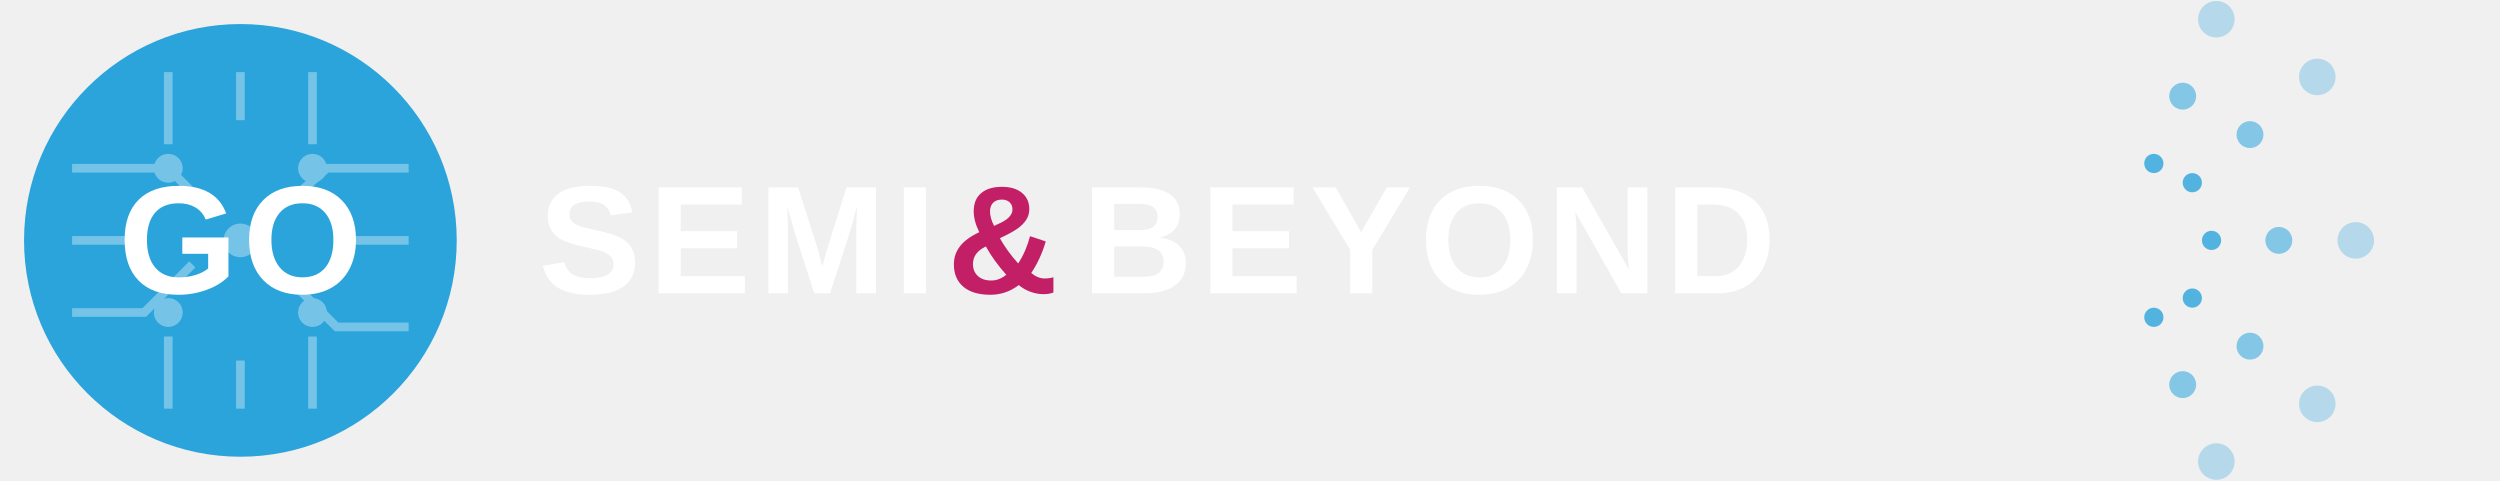
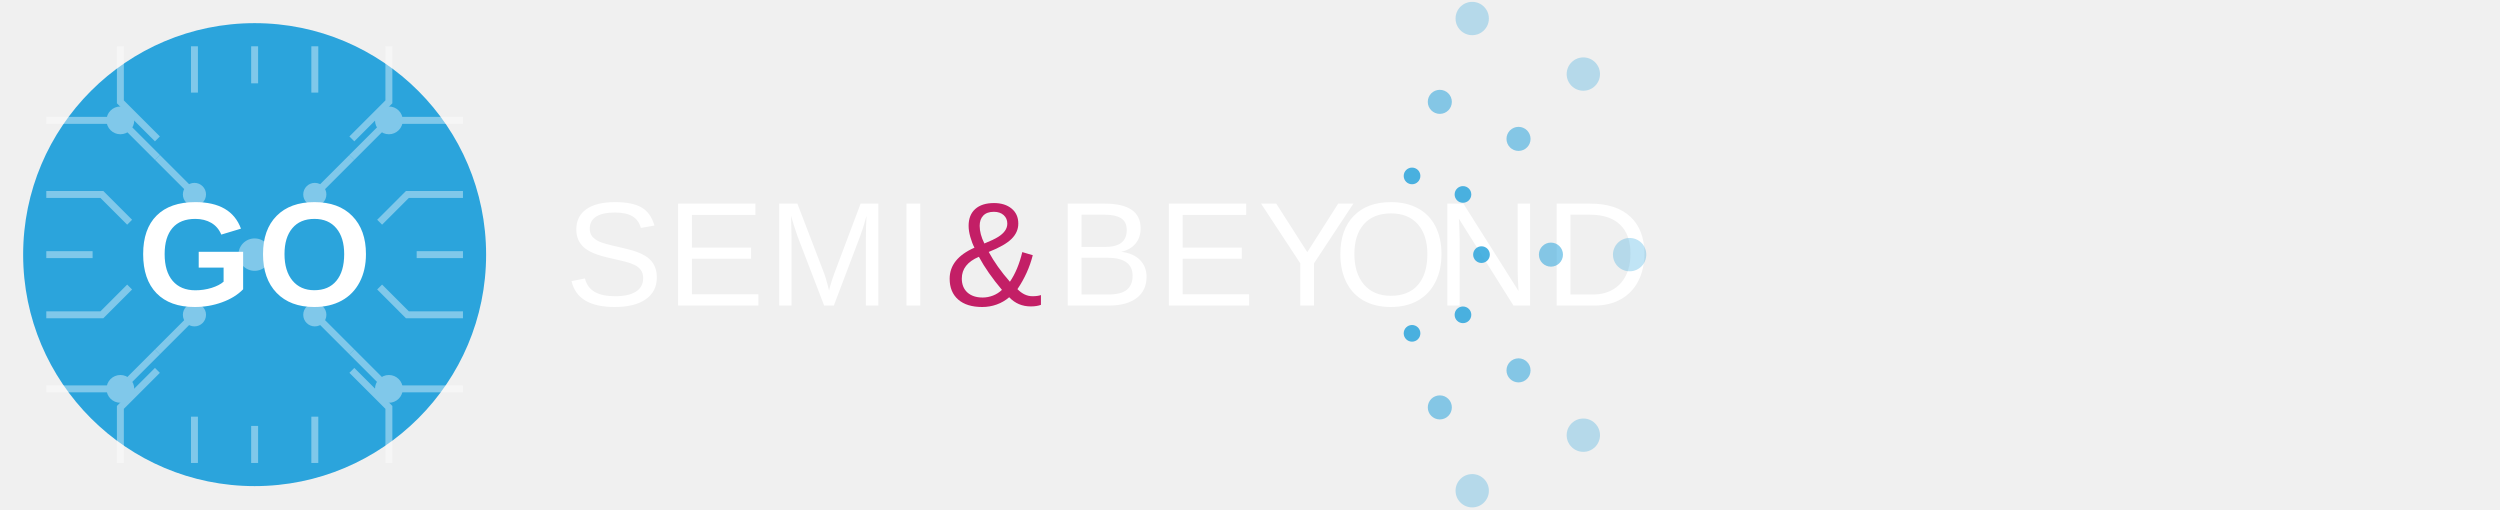
- <svg xmlns="http://www.w3.org/2000/svg" viewBox="0 0 520 100">
+ <svg xmlns="http://www.w3.org/2000/svg" viewBox="0 0 540 110">
  <defs>
    <style>
      .logo-text { font-family: 'Montserrat', 'Segoe UI', 'Helvetica Neue', Arial, sans-serif; }
    </style>
  </defs>
-   <circle cx="50" cy="50" r="45" fill="#2ba4dc" />
-   <g stroke="#fff" stroke-width="1.8" fill="none" opacity="0.35">
-     <path d="M15 35 H35 L42 42" />
-     <path d="M15 50 H28" />
-     <path d="M15 65 H30 L40 55" />
-     <path d="M60 42 L68 35 H85" />
-     <path d="M72 50 H85" />
-     <path d="M60 58 L70 68 H85" />
-     <path d="M35 15 V30" />
-     <path d="M50 15 V25" />
-     <path d="M65 15 V30" />
-     <path d="M35 70 V85" />
-     <path d="M50 75 V85" />
-     <path d="M65 70 V85" />
-     <circle cx="35" cy="35" r="3" fill="#fff" stroke="none" />
-     <circle cx="65" cy="35" r="3" fill="#fff" stroke="none" />
-     <circle cx="35" cy="65" r="3" fill="#fff" stroke="none" />
-     <circle cx="65" cy="65" r="3" fill="#fff" stroke="none" />
-     <circle cx="50" cy="50" r="3.5" fill="#fff" stroke="none" />
+   <circle cx="55" cy="55" r="50" fill="#2ba4dc" />
+   <g stroke="#fff" stroke-width="1.5" fill="none" opacity="0.4">
+     <path d="M10 26 H26 L34 34" />
+     <path d="M10 42 H22 L28 48" />
+     <path d="M10 55 H20" />
+     <path d="M10 68 H22 L28 62" />
+     <path d="M10 84 H26 L34 76" />
+     <path d="M76 34 L84 26 H100" />
+     <path d="M82 48 L88 42 H100" />
+     <path d="M90 55 H100" />
+     <path d="M82 62 L88 68 H100" />
+     <path d="M76 76 L84 84 H100" />
+     <path d="M26 10 V22 L34 30" />
+     <path d="M42 10 V20" />
+     <path d="M55 10 V18" />
+     <path d="M68 10 V20" />
+     <path d="M84 10 V22 L76 30" />
+     <path d="M26 100 V88 L34 80" />
+     <path d="M42 100 V90" />
+     <path d="M55 100 V92" />
+     <path d="M68 100 V90" />
+     <path d="M84 100 V88 L76 80" />
+     <path d="M34 34 L42 42" />
+     <path d="M76 34 L68 42" />
+     <path d="M34 76 L42 68" />
+     <path d="M76 76 L68 68" />
+     <circle cx="26" cy="26" r="3" fill="#fff" stroke="none" />
+     <circle cx="84" cy="26" r="3" fill="#fff" stroke="none" />
+     <circle cx="26" cy="84" r="3" fill="#fff" stroke="none" />
+     <circle cx="84" cy="84" r="3" fill="#fff" stroke="none" />
+     <circle cx="42" cy="42" r="2.5" fill="#fff" stroke="none" />
+     <circle cx="68" cy="42" r="2.5" fill="#fff" stroke="none" />
+     <circle cx="42" cy="68" r="2.5" fill="#fff" stroke="none" />
+     <circle cx="68" cy="68" r="2.5" fill="#fff" stroke="none" />
+     <circle cx="55" cy="55" r="3.5" fill="#fff" stroke="none" />
  </g>
-   <text x="50" y="61" class="logo-text" font-size="32" font-weight="700" fill="white" text-anchor="middle" letter-spacing="1">GO</text>
-   <text x="112" y="61" class="logo-text" font-size="32" font-weight="600" fill="white" letter-spacing="1.5">SEMI</text>
-   <text x="197" y="61" class="logo-text" font-size="32" font-weight="600" fill="#c31f66" letter-spacing="1">&amp;</text>
-   <text x="225" y="61" class="logo-text" font-size="32" font-weight="600" fill="white" letter-spacing="1.5">BEYOND</text>
+   <text x="55" y="66" class="logo-text" font-size="32" font-weight="600" fill="white" text-anchor="middle" letter-spacing="1">GO</text>
+   <text x="122" y="66" class="logo-text" font-size="32" font-weight="500" fill="white" letter-spacing="0.5">SEMI</text>
+   <text x="204" y="66" class="logo-text" font-size="32" font-weight="500" fill="#c31f66">&amp;</text>
+   <text x="228" y="66" class="logo-text" font-size="32" font-weight="500" fill="white" letter-spacing="0.5">BEY</text>
+   <text x="288" y="66" class="logo-text" font-size="32" font-weight="500" fill="white" letter-spacing="0.5">O</text>
+   <text x="310" y="66" class="logo-text" font-size="32" font-weight="500" fill="white" letter-spacing="0.5">ND</text>
  <g>
-     <circle cx="456" cy="38" r="2" fill="#2ba4dc" opacity="0.8" />
-     <circle cx="468" cy="28" r="2.8" fill="#2ba4dc" opacity="0.55" />
-     <circle cx="482" cy="16" r="3.8" fill="#2ba4dc" opacity="0.3" />
-     <circle cx="460" cy="50" r="2" fill="#2ba4dc" opacity="0.8" />
-     <circle cx="474" cy="50" r="2.8" fill="#2ba4dc" opacity="0.55" />
-     <circle cx="490" cy="50" r="3.8" fill="#2ba4dc" opacity="0.3" />
-     <circle cx="456" cy="62" r="2" fill="#2ba4dc" opacity="0.8" />
-     <circle cx="468" cy="72" r="2.8" fill="#2ba4dc" opacity="0.55" />
-     <circle cx="482" cy="84" r="3.8" fill="#2ba4dc" opacity="0.3" />
-     <circle cx="448" cy="34" r="2" fill="#2ba4dc" opacity="0.8" />
-     <circle cx="454" cy="20" r="2.8" fill="#2ba4dc" opacity="0.55" />
-     <circle cx="461" cy="4" r="3.8" fill="#2ba4dc" opacity="0.3" />
-     <circle cx="448" cy="66" r="2" fill="#2ba4dc" opacity="0.8" />
-     <circle cx="454" cy="80" r="2.8" fill="#2ba4dc" opacity="0.55" />
-     <circle cx="461" cy="96" r="3.8" fill="#2ba4dc" opacity="0.3" />
+     <circle cx="320" cy="55" r="1.8" fill="#2ba4dc" opacity="0.85" />
+     <circle cx="335" cy="55" r="2.6" fill="#2ba4dc" opacity="0.55" />
+     <circle cx="352" cy="55" r="3.6" fill="#2ba4dc" opacity="0.3" />
+     <circle cx="316" cy="42" r="1.8" fill="#2ba4dc" opacity="0.85" />
+     <circle cx="328" cy="30" r="2.6" fill="#2ba4dc" opacity="0.55" />
+     <circle cx="342" cy="16" r="3.6" fill="#2ba4dc" opacity="0.3" />
+     <circle cx="316" cy="68" r="1.8" fill="#2ba4dc" opacity="0.85" />
+     <circle cx="328" cy="80" r="2.6" fill="#2ba4dc" opacity="0.55" />
+     <circle cx="342" cy="94" r="3.6" fill="#2ba4dc" opacity="0.3" />
+     <circle cx="305" cy="38" r="1.8" fill="#2ba4dc" opacity="0.85" />
+     <circle cx="311" cy="22" r="2.6" fill="#2ba4dc" opacity="0.55" />
+     <circle cx="318" cy="4" r="3.6" fill="#2ba4dc" opacity="0.3" />
+     <circle cx="305" cy="72" r="1.8" fill="#2ba4dc" opacity="0.85" />
+     <circle cx="311" cy="88" r="2.6" fill="#2ba4dc" opacity="0.55" />
+     <circle cx="318" cy="106" r="3.6" fill="#2ba4dc" opacity="0.3" />
  </g>
</svg>
